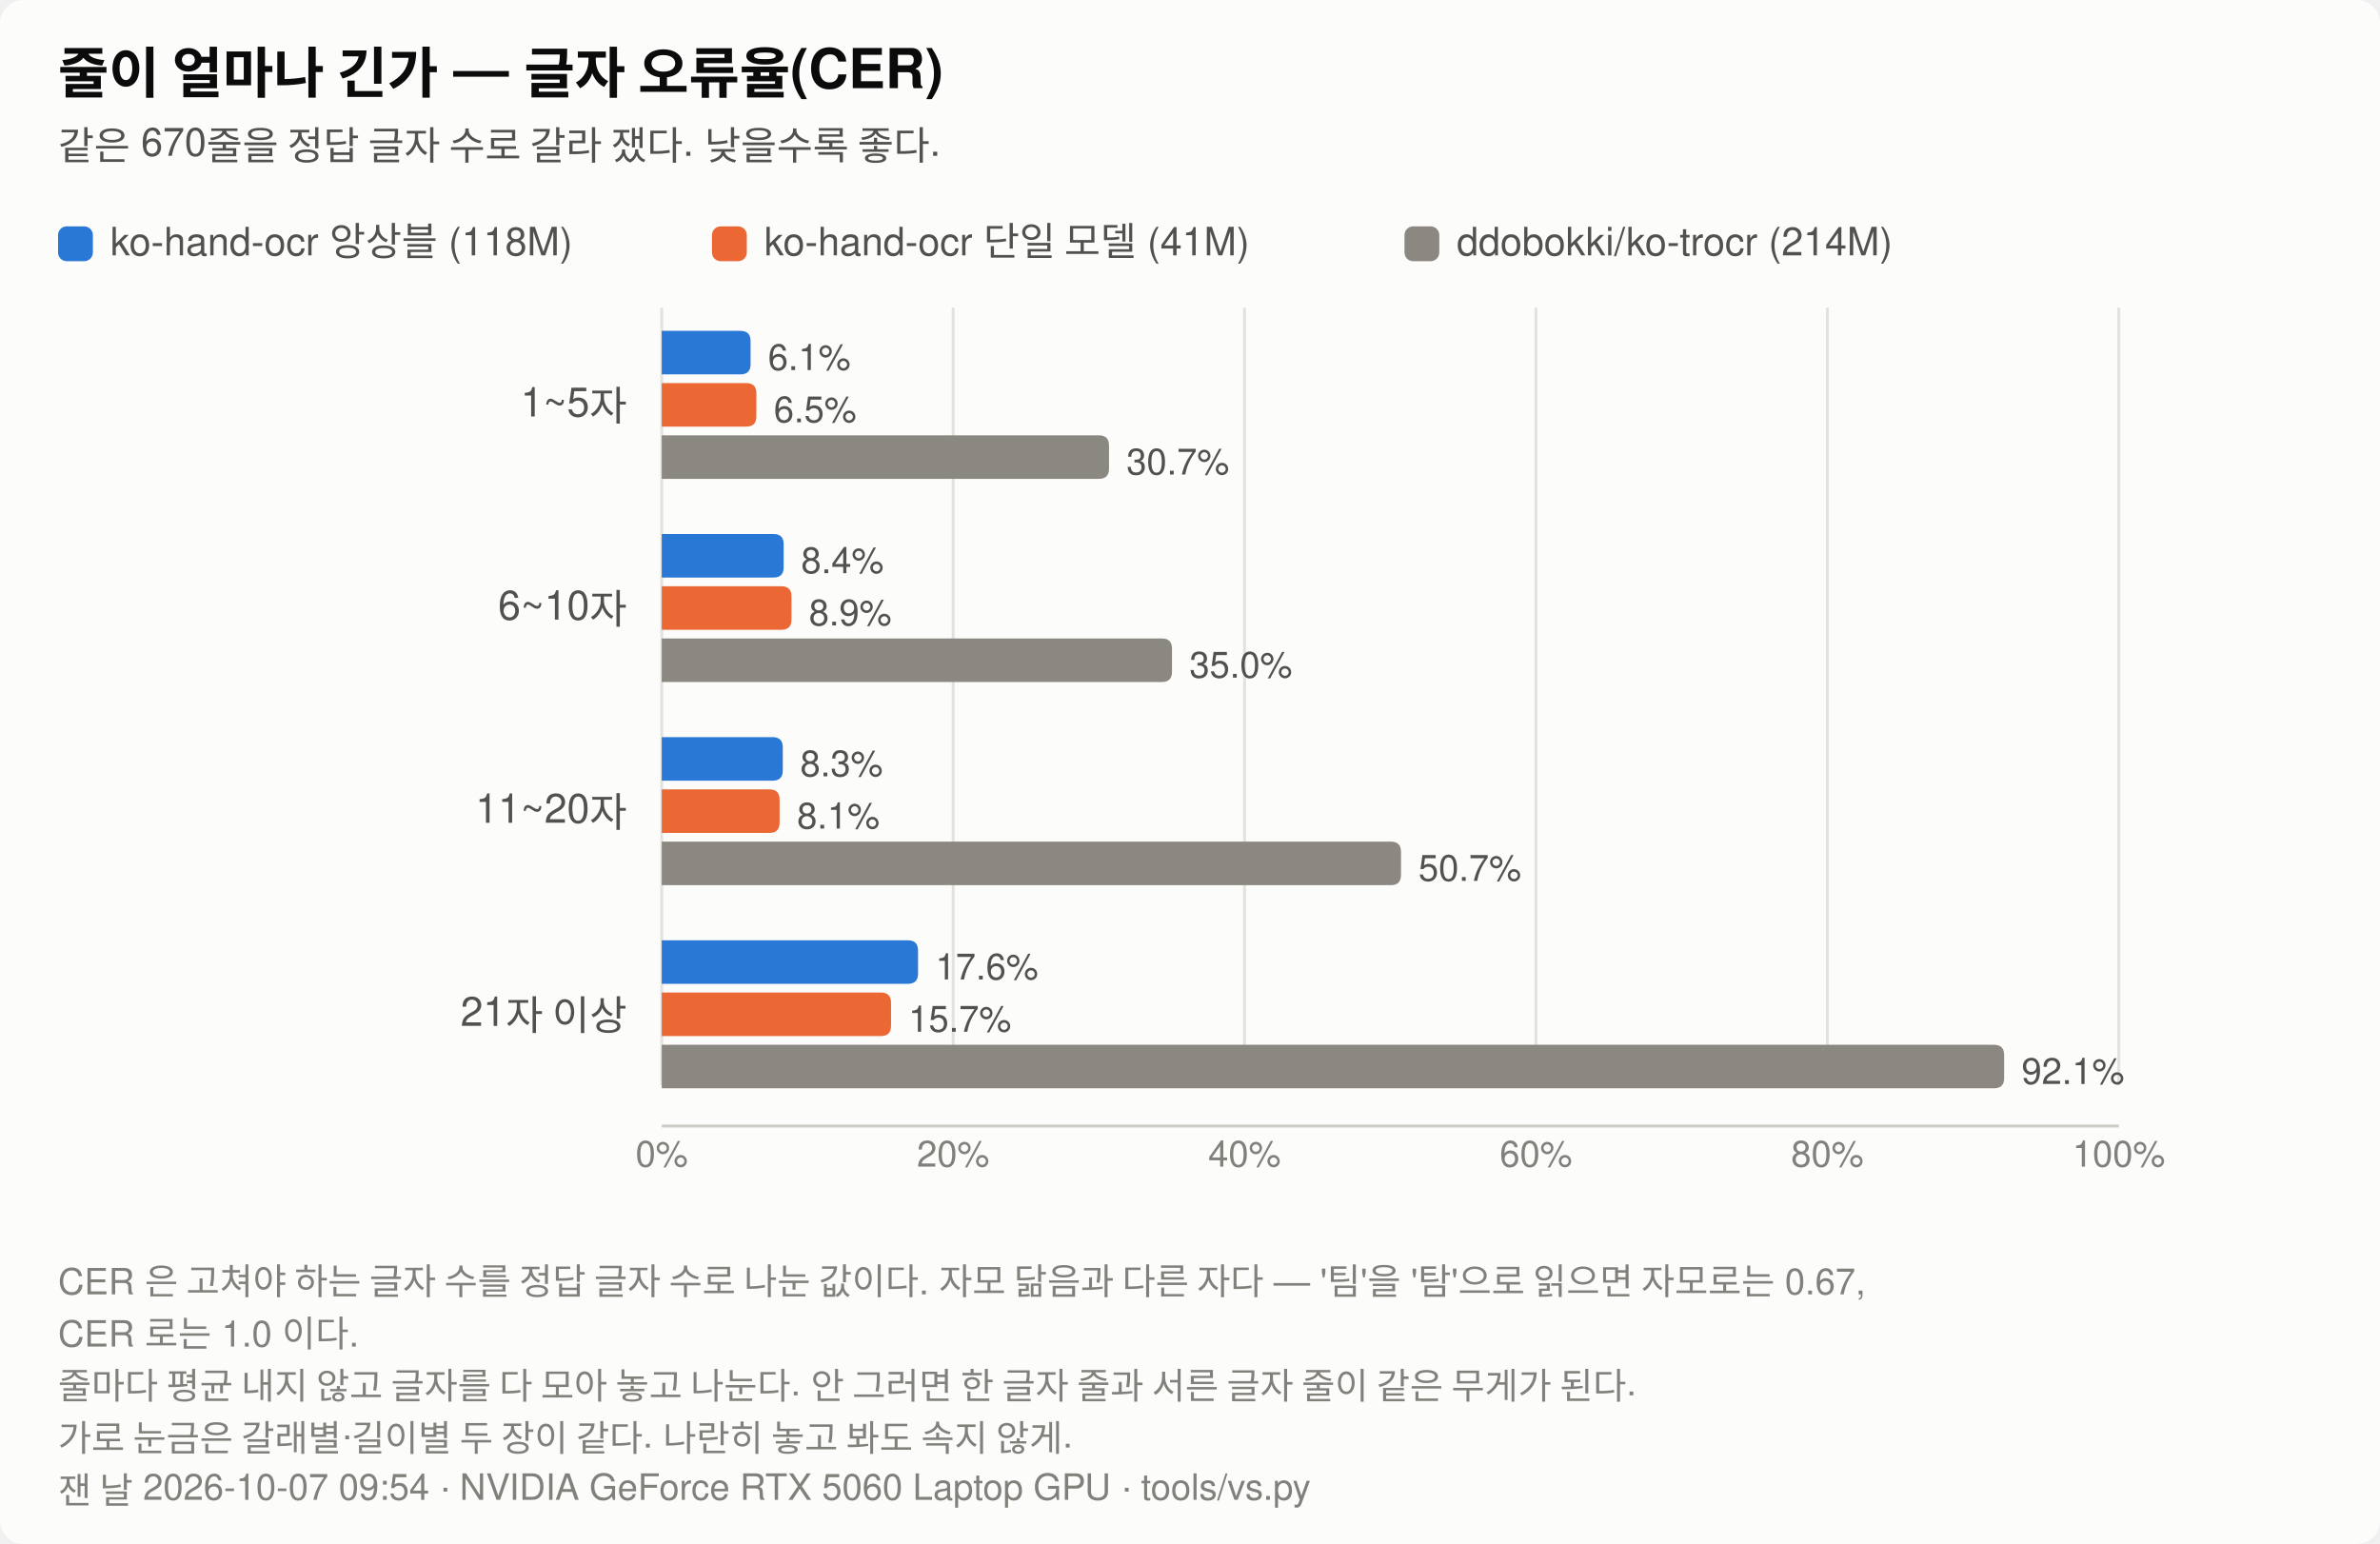
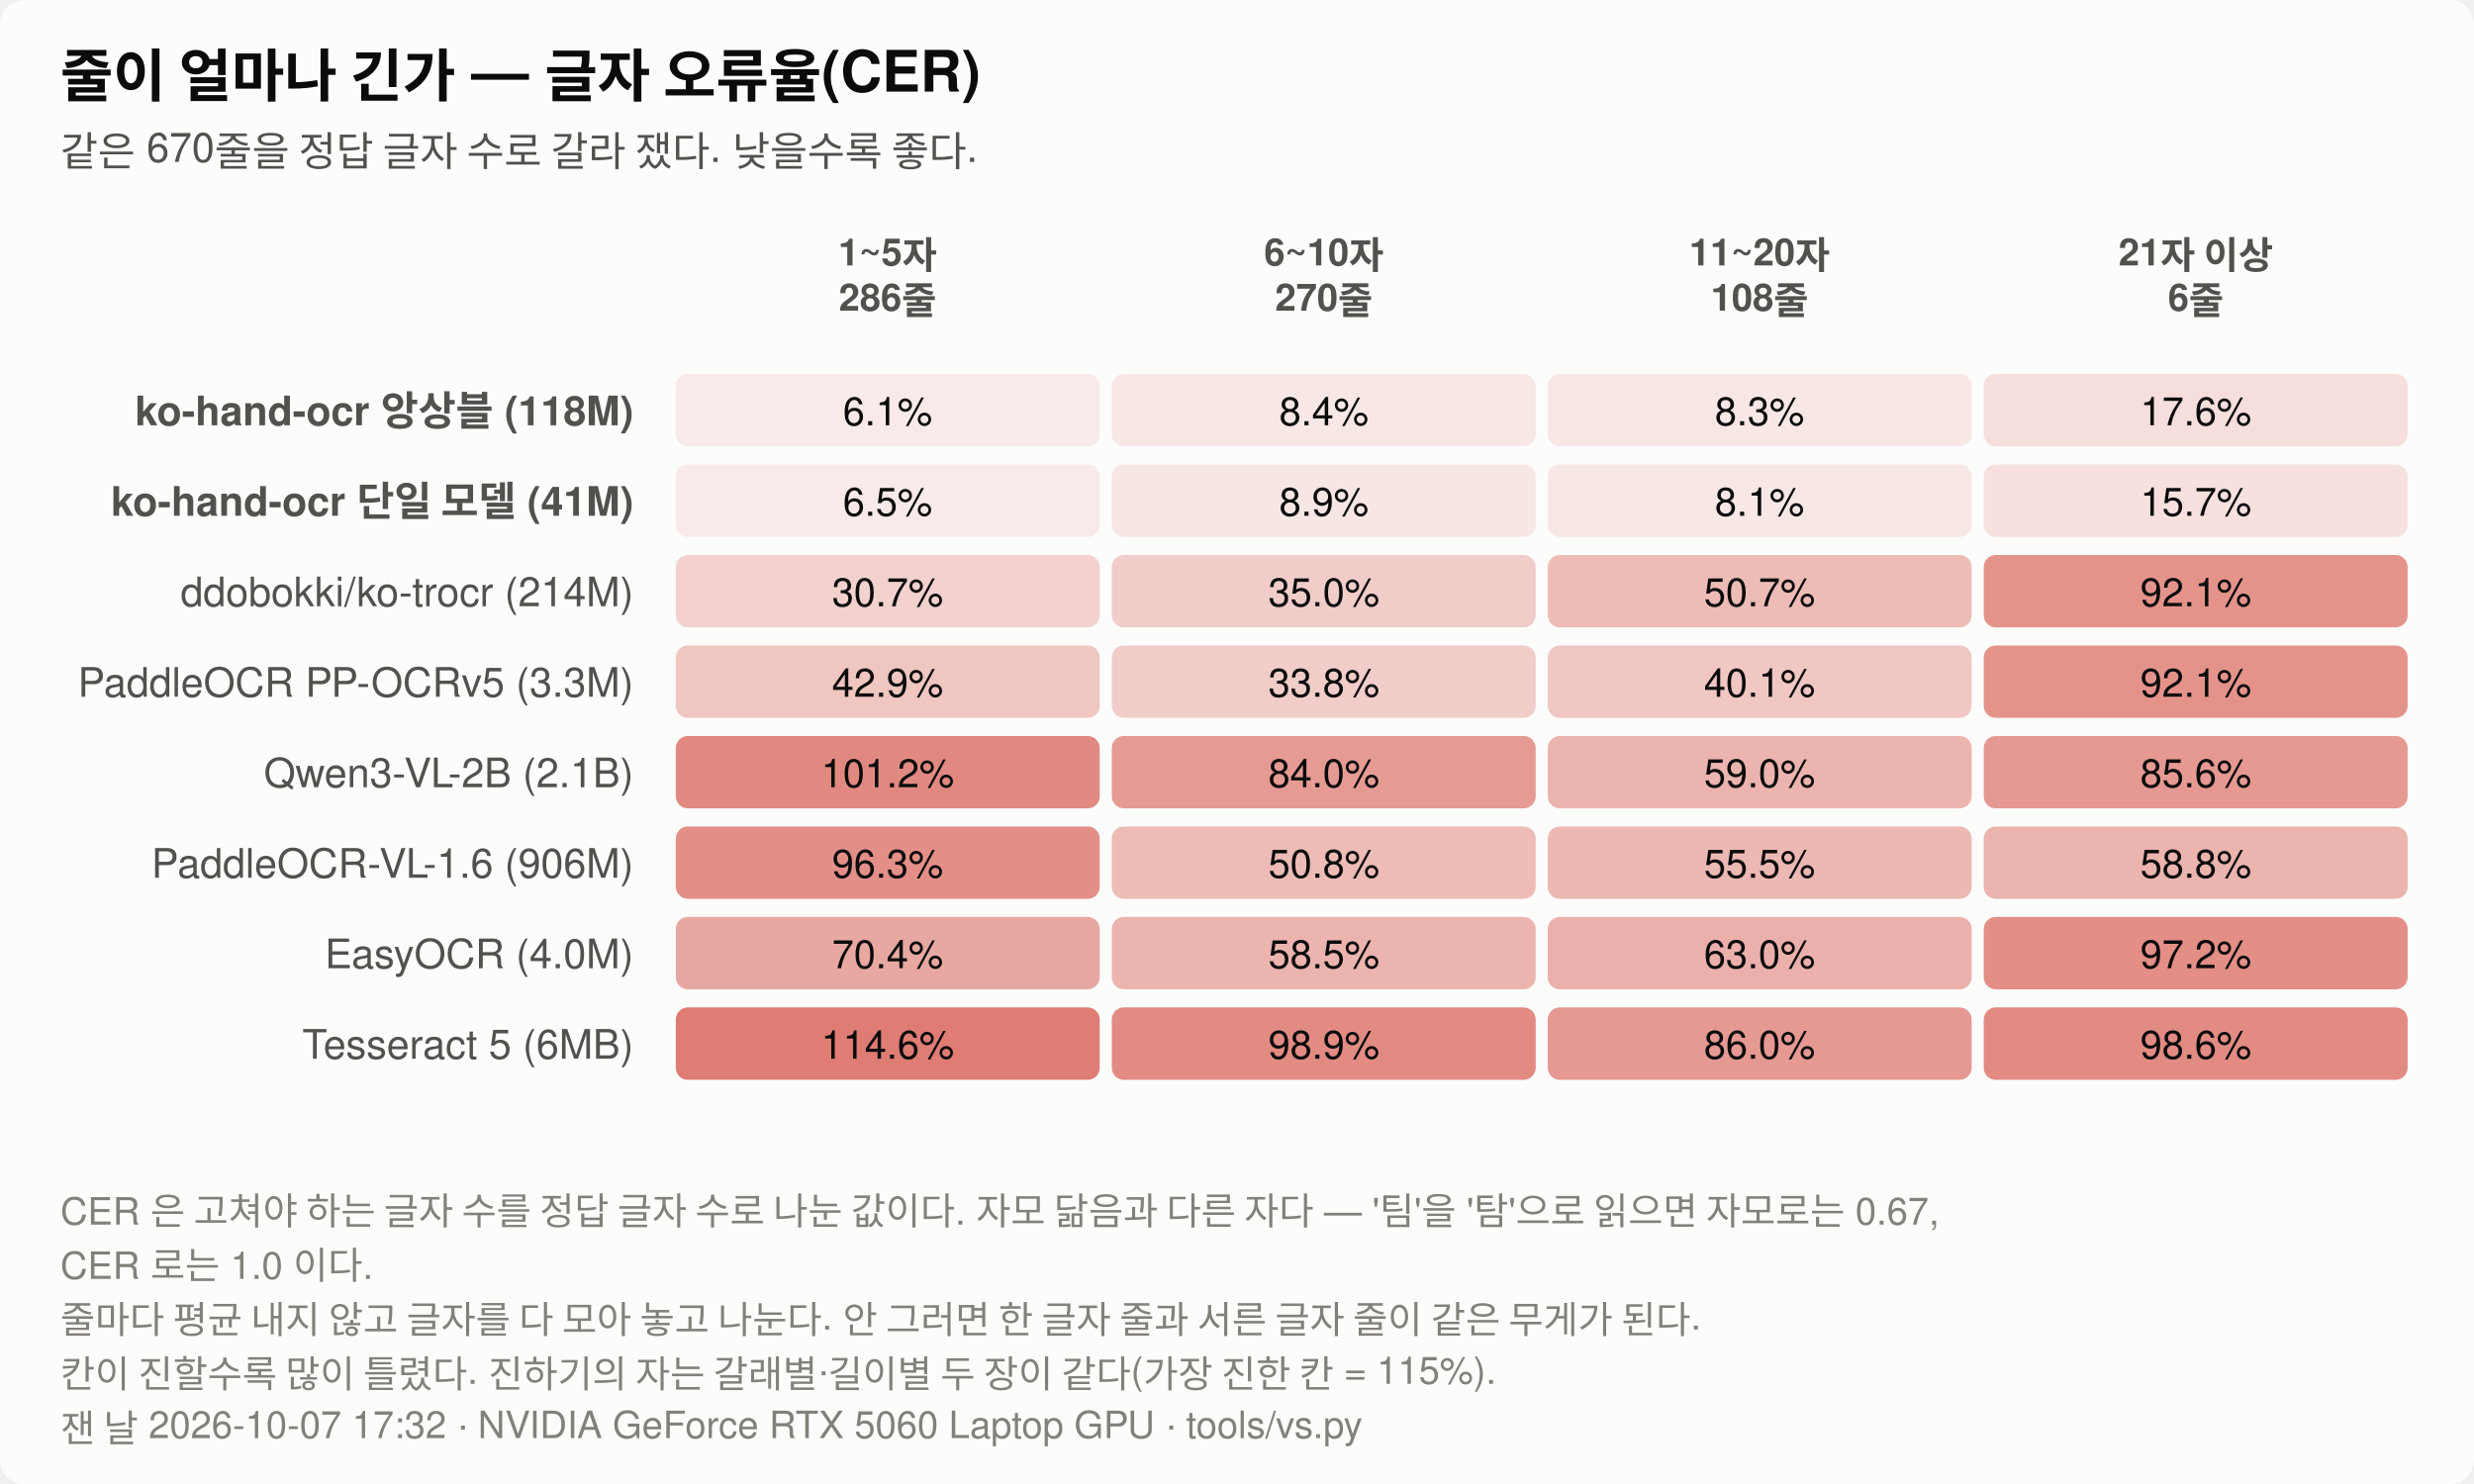
- <svg xmlns="http://www.w3.org/2000/svg" viewBox="0 0 820 532" width="820" height="532" role="img" aria-label="Character error rate by line length. Lower is better. 1~5자: ko-hand-ocr 앙상블 6 percent, ko-hand-ocr 단일 모델 6 percent, ddobokki/ko-trocr 31 percent. 6~10자: ko-hand-ocr 앙상블 8 percent, ko-hand-ocr 단일 모델 9 percent, ddobokki/ko-trocr 35 percent. 11~20자: ko-hand-ocr 앙상블 8 percent, ko-hand-ocr 단일 모델 8 percent, ddobokki/ko-trocr 51 percent. 21자 이상: ko-hand-ocr 앙상블 18 percent, ko-hand-ocr 단일 모델 16 percent, ddobokki/ko-trocr 92 percent.">
+ <svg xmlns="http://www.w3.org/2000/svg" viewBox="0 0 820 492" width="820" height="492" role="img" aria-label="Character error rate by line length. Lower is better. 1~5자: ko-hand-ocr 앙상블 6 percent, ko-hand-ocr 단일 모델 6 percent, ddobokki/ko-trocr 31 percent, PaddleOCR PP-OCRv5 43 percent, Qwen3-VL-2B 101 percent, PaddleOCR-VL-1.6 96 percent, EasyOCR 70 percent, Tesseract 5 115 percent. 6~10자: ko-hand-ocr 앙상블 8 percent, ko-hand-ocr 단일 모델 9 percent, ddobokki/ko-trocr 35 percent, PaddleOCR PP-OCRv5 34 percent, Qwen3-VL-2B 84 percent, PaddleOCR-VL-1.6 51 percent, EasyOCR 59 percent, Tesseract 5 99 percent. 11~20자: ko-hand-ocr 앙상블 8 percent, ko-hand-ocr 단일 모델 8 percent, ddobokki/ko-trocr 51 percent, PaddleOCR PP-OCRv5 40 percent, Qwen3-VL-2B 59 percent, PaddleOCR-VL-1.6 56 percent, EasyOCR 63 percent, Tesseract 5 86 percent. 21자 이상: ko-hand-ocr 앙상블 18 percent, ko-hand-ocr 단일 모델 16 percent, ddobokki/ko-trocr 92 percent, PaddleOCR PP-OCRv5 92 percent, Qwen3-VL-2B 86 percent, PaddleOCR-VL-1.6 59 percent, EasyOCR 97 percent, Tesseract 5 99 percent.">
  <style>
  .surface{fill:#fcfcfb}
  .ink{fill:#0b0b0b}
  .ink2{fill:#52514e}
  .ink3{fill:#82807a}
  .s0{fill:#2a78d6}
  .s1{fill:#eb6834}
  .s2{fill:#8a8880}
  .grid{stroke:#e3e2de;stroke-width:1}
  .rule{stroke:#cdccc6;stroke-width:1}
+   .heat{fill:#cf3a2e}
  text{font-family:-apple-system,BlinkMacSystemFont,"Segoe UI",Helvetica,Arial,sans-serif}
  @media (prefers-color-scheme: dark){
    .surface{fill:#1a1a19}
    .ink{fill:#ffffff}
    .ink2{fill:#c3c2b7}
    .ink3{fill:#8e8c84}
    .s0{fill:#3987e5}
    .s1{fill:#d95926}
    .s2{fill:#7c7a73}
    .grid{stroke:#3a3a38}
    .rule{stroke:#4a4946}
+     .heat{fill:#ff6b5e}
  }
</style>
-   <rect class="surface" width="820" height="532" rx="8" />
+   <rect class="surface" width="820" height="492" rx="8" />
  <text class="ink" x="20" y="32" font-size="19" font-weight="600">줄이 얼마나 긴가 — 글자 오류율(CER)</text>
  <text class="ink2" x="20" y="55" font-size="13.5">같은 670줄을 정답 글자 수로 갈라 쟀다. 낮을수록 좋다.</text>
-   <rect class="s0" x="20.0" y="78" width="12" height="12" rx="3" />
-   <text class="ink2" x="38.0" y="88" font-size="13.5">ko-hand-ocr 앙상블 (118M)</text>
-   <rect class="s1" x="245.3" y="78" width="12" height="12" rx="3" />
-   <text class="ink2" x="263.3" y="88" font-size="13.5">ko-hand-ocr 단일 모델 (41M)</text>
-   <rect class="s2" x="483.9" y="78" width="12" height="12" rx="3" />
-   <text class="ink2" x="501.9" y="88" font-size="13.5">ddobokki/ko-trocr (214M)</text>
-   <line class="grid" x1="228.0" y1="106.0" x2="228.0" y2="374.0" />
-   <line class="grid" x1="328.4" y1="106.0" x2="328.4" y2="374.0" />
-   <line class="grid" x1="428.8" y1="106.0" x2="428.8" y2="374.0" />
-   <line class="grid" x1="529.2" y1="106.0" x2="529.2" y2="374.0" />
-   <line class="grid" x1="629.6" y1="106.0" x2="629.6" y2="374.0" />
-   <line class="grid" x1="730.0" y1="106.0" x2="730.0" y2="374.0" />
-   <text class="ink2" x="216" y="143.5" font-size="14" text-anchor="end">1~5자</text>
-   <path class="s0" d="M228,114.0 H255.1 Q258.6,114.0 258.6,117.5 V125.5 Q258.6,129.0 255.1,129.0 H228 Z" />
-   <text class="ink2" x="264.6" y="127.5" font-size="12.5">6.1%</text>
-   <path class="s1" d="M228,132.0 H257.1 Q260.6,132.0 260.6,135.5 V143.5 Q260.6,147.0 257.1,147.0 H228 Z" />
-   <text class="ink2" x="266.6" y="145.5" font-size="12.5">6.5%</text>
-   <path class="s2" d="M228,150.0 H378.6 Q382.1,150.0 382.1,153.5 V161.5 Q382.1,165.0 378.6,165.0 H228 Z" />
-   <text class="ink2" x="388.1" y="163.5" font-size="12.5">30.7%</text>
-   <text class="ink2" x="216" y="213.5" font-size="14" text-anchor="end">6~10자</text>
-   <path class="s0" d="M228,184.0 H266.5 Q270.0,184.0 270.0,187.5 V195.5 Q270.0,199.0 266.5,199.0 H228 Z" />
-   <text class="ink2" x="276.0" y="197.5" font-size="12.5">8.4%</text>
-   <path class="s1" d="M228,202.0 H269.2 Q272.7,202.0 272.7,205.5 V213.5 Q272.7,217.0 269.2,217.0 H228 Z" />
-   <text class="ink2" x="278.7" y="215.5" font-size="12.5">8.9%</text>
-   <path class="s2" d="M228,220.0 H400.3 Q403.8,220.0 403.8,223.5 V231.5 Q403.8,235.0 400.3,235.0 H228 Z" />
-   <text class="ink2" x="409.8" y="233.5" font-size="12.5">35.0%</text>
-   <text class="ink2" x="216" y="283.5" font-size="14" text-anchor="end">11~20자</text>
-   <path class="s0" d="M228,254.0 H266.2 Q269.7,254.0 269.7,257.5 V265.5 Q269.7,269.0 266.2,269.0 H228 Z" />
-   <text class="ink2" x="275.7" y="267.5" font-size="12.5">8.3%</text>
-   <path class="s1" d="M228,272.0 H265.1 Q268.6,272.0 268.6,275.5 V283.5 Q268.6,287.0 265.1,287.0 H228 Z" />
-   <text class="ink2" x="274.6" y="285.5" font-size="12.5">8.1%</text>
-   <path class="s2" d="M228,290.0 H479.2 Q482.7,290.0 482.7,293.5 V301.5 Q482.7,305.0 479.2,305.0 H228 Z" />
-   <text class="ink2" x="488.7" y="303.5" font-size="12.5">50.7%</text>
-   <text class="ink2" x="216" y="353.5" font-size="14" text-anchor="end">21자 이상</text>
-   <path class="s0" d="M228,324.0 H312.8 Q316.3,324.0 316.3,327.5 V335.5 Q316.3,339.0 312.8,339.0 H228 Z" />
-   <text class="ink2" x="322.3" y="337.5" font-size="12.5">17.6%</text>
-   <path class="s1" d="M228,342.0 H303.5 Q307.0,342.0 307.0,345.5 V353.5 Q307.0,357.0 303.5,357.0 H228 Z" />
-   <text class="ink2" x="313.0" y="355.5" font-size="12.5">15.7%</text>
-   <path class="s2" d="M228,360.0 H687.0 Q690.5,360.0 690.5,363.5 V371.5 Q690.5,375.0 687.0,375.0 H228 Z" />
-   <text class="ink2" x="696.5" y="373.5" font-size="12.5">92.1%</text>
-   <line class="rule" x1="228" y1="388" x2="730" y2="388" />
-   <text class="ink3" x="228.0" y="402" font-size="12.5" text-anchor="middle">0%</text>
-   <text class="ink3" x="328.4" y="402" font-size="12.5" text-anchor="middle">20%</text>
-   <text class="ink3" x="428.8" y="402" font-size="12.5" text-anchor="middle">40%</text>
-   <text class="ink3" x="529.2" y="402" font-size="12.5" text-anchor="middle">60%</text>
-   <text class="ink3" x="629.6" y="402" font-size="12.5" text-anchor="middle">80%</text>
-   <text class="ink3" x="730.0" y="402" font-size="12.5" text-anchor="middle">100%</text>
-   <text class="ink3" x="20" y="446" font-size="12.5">CER 은 고쳐야 하는 글자 수를 정답 글자 수로 나눈 값이다. 자모 닮음과 다른 자다 — '팀'을 '탐'으로 읽으면 자모로는 0.67,</text>
-   <text class="ink3" x="20" y="464" font-size="12.5">CER 로는 1.0 이다.</text>
-   <text class="ink3" x="20" y="482" font-size="12.5">줄마다 평균 내지 않고 글자를 다 모아 놓고 나눈다. 안 그러면 한 글자 줄과 서른 글자 줄이 같은 무게가 된다.</text>
-   <text class="ink3" x="20" y="500" font-size="12.5">가로 눈금은 갈래별·길이별 두 장이 같다. 나란히 놓고 봐도 속지 않게.</text>
-   <text class="ink3" x="20" y="518" font-size="12.5">잰 날 2026-10-07 09:54 · NVIDIA GeForce RTX 5060 Laptop GPU · tools/vs.py</text>
+   <text class="ink2" x="294.2" y="88.0" font-size="12.5" font-weight="600" text-anchor="middle">1~5자</text>
+   <text class="ink2" x="294.2" y="103.0" font-size="12.5" font-weight="600" text-anchor="middle">286줄</text>
+   <text class="ink2" x="438.8" y="88.0" font-size="12.5" font-weight="600" text-anchor="middle">6~10자</text>
+   <text class="ink2" x="438.8" y="103.0" font-size="12.5" font-weight="600" text-anchor="middle">270줄</text>
+   <text class="ink2" x="583.2" y="88.0" font-size="12.5" font-weight="600" text-anchor="middle">11~20자</text>
+   <text class="ink2" x="583.2" y="103.0" font-size="12.5" font-weight="600" text-anchor="middle">108줄</text>
+   <text class="ink2" x="727.8" y="88.0" font-size="12.5" font-weight="600" text-anchor="middle">21자 이상</text>
+   <text class="ink2" x="727.8" y="103.0" font-size="12.5" font-weight="600" text-anchor="middle">6줄</text>
+   <text class="ink2" x="210" y="141.0" font-size="13.5" font-weight="600" text-anchor="end">ko-hand-ocr 앙상블 (118M)</text>
+   <rect class="heat" x="224.0" y="124.0" width="140.5" height="24" rx="4" fill-opacity="0.09" />
+   <text class="ink" x="294.2" y="141.0" font-size="13" text-anchor="middle">6.1%</text>
+   <rect class="heat" x="368.5" y="124.0" width="140.5" height="24" rx="4" fill-opacity="0.10" />
+   <text class="ink" x="438.8" y="141.0" font-size="13" text-anchor="middle">8.4%</text>
+   <rect class="heat" x="513.0" y="124.0" width="140.5" height="24" rx="4" fill-opacity="0.10" />
+   <text class="ink" x="583.2" y="141.0" font-size="13" text-anchor="middle">8.3%</text>
+   <rect class="heat" x="657.5" y="124.0" width="140.5" height="24" rx="4" fill-opacity="0.15" />
+   <text class="ink" x="727.8" y="141.0" font-size="13" text-anchor="middle">17.6%</text>
+   <text class="ink2" x="210" y="171.0" font-size="13.5" font-weight="600" text-anchor="end">ko-hand-ocr 단일 모델 (41M)</text>
+   <rect class="heat" x="224.0" y="154.0" width="140.5" height="24" rx="4" fill-opacity="0.09" />
+   <text class="ink" x="294.2" y="171.0" font-size="13" text-anchor="middle">6.5%</text>
+   <rect class="heat" x="368.5" y="154.0" width="140.5" height="24" rx="4" fill-opacity="0.11" />
+   <text class="ink" x="438.8" y="171.0" font-size="13" text-anchor="middle">8.9%</text>
+   <rect class="heat" x="513.0" y="154.0" width="140.5" height="24" rx="4" fill-opacity="0.10" />
+   <text class="ink" x="583.2" y="171.0" font-size="13" text-anchor="middle">8.1%</text>
+   <rect class="heat" x="657.5" y="154.0" width="140.5" height="24" rx="4" fill-opacity="0.14" />
+   <text class="ink" x="727.8" y="171.0" font-size="13" text-anchor="middle">15.7%</text>
+   <text class="ink2" x="210" y="201.0" font-size="13.5" font-weight="400" text-anchor="end">ddobokki/ko-trocr (214M)</text>
+   <rect class="heat" x="224.0" y="184.0" width="140.5" height="24" rx="4" fill-opacity="0.22" />
+   <text class="ink" x="294.2" y="201.0" font-size="13" text-anchor="middle">30.7%</text>
+   <rect class="heat" x="368.5" y="184.0" width="140.5" height="24" rx="4" fill-opacity="0.24" />
+   <text class="ink" x="438.8" y="201.0" font-size="13" text-anchor="middle">35.0%</text>
+   <rect class="heat" x="513.0" y="184.0" width="140.5" height="24" rx="4" fill-opacity="0.33" />
+   <text class="ink" x="583.2" y="201.0" font-size="13" text-anchor="middle">50.7%</text>
+   <rect class="heat" x="657.5" y="184.0" width="140.5" height="24" rx="4" fill-opacity="0.54" />
+   <text class="ink" x="727.8" y="201.0" font-size="13" text-anchor="middle">92.1%</text>
+   <text class="ink2" x="210" y="231.0" font-size="13.5" font-weight="400" text-anchor="end">PaddleOCR PP-OCRv5 (3.3M)</text>
+   <rect class="heat" x="224.0" y="214.0" width="140.5" height="24" rx="4" fill-opacity="0.28" />
+   <text class="ink" x="294.2" y="231.0" font-size="13" text-anchor="middle">42.9%</text>
+   <rect class="heat" x="368.5" y="214.0" width="140.5" height="24" rx="4" fill-opacity="0.24" />
+   <text class="ink" x="438.8" y="231.0" font-size="13" text-anchor="middle">33.8%</text>
+   <rect class="heat" x="513.0" y="214.0" width="140.5" height="24" rx="4" fill-opacity="0.27" />
+   <text class="ink" x="583.2" y="231.0" font-size="13" text-anchor="middle">40.1%</text>
+   <rect class="heat" x="657.5" y="214.0" width="140.5" height="24" rx="4" fill-opacity="0.54" />
+   <text class="ink" x="727.8" y="231.0" font-size="13" text-anchor="middle">92.1%</text>
+   <text class="ink2" x="210" y="261.0" font-size="13.5" font-weight="400" text-anchor="end">Qwen3-VL-2B (2.1B)</text>
+   <rect class="heat" x="224.0" y="244.0" width="140.5" height="24" rx="4" fill-opacity="0.59" />
+   <text class="ink" x="294.2" y="261.0" font-size="13" text-anchor="middle">101.2%</text>
+   <rect class="heat" x="368.5" y="244.0" width="140.5" height="24" rx="4" fill-opacity="0.50" />
+   <text class="ink" x="438.8" y="261.0" font-size="13" text-anchor="middle">84.0%</text>
+   <rect class="heat" x="513.0" y="244.0" width="140.5" height="24" rx="4" fill-opacity="0.37" />
+   <text class="ink" x="583.2" y="261.0" font-size="13" text-anchor="middle">59.0%</text>
+   <rect class="heat" x="657.5" y="244.0" width="140.5" height="24" rx="4" fill-opacity="0.51" />
+   <text class="ink" x="727.8" y="261.0" font-size="13" text-anchor="middle">85.6%</text>
+   <text class="ink2" x="210" y="291.0" font-size="13.5" font-weight="400" text-anchor="end">PaddleOCR-VL-1.6 (906M)</text>
+   <rect class="heat" x="224.0" y="274.0" width="140.5" height="24" rx="4" fill-opacity="0.56" />
+   <text class="ink" x="294.2" y="291.0" font-size="13" text-anchor="middle">96.3%</text>
+   <rect class="heat" x="368.5" y="274.0" width="140.5" height="24" rx="4" fill-opacity="0.33" />
+   <text class="ink" x="438.8" y="291.0" font-size="13" text-anchor="middle">50.8%</text>
+   <rect class="heat" x="513.0" y="274.0" width="140.5" height="24" rx="4" fill-opacity="0.35" />
+   <text class="ink" x="583.2" y="291.0" font-size="13" text-anchor="middle">55.5%</text>
+   <rect class="heat" x="657.5" y="274.0" width="140.5" height="24" rx="4" fill-opacity="0.37" />
+   <text class="ink" x="727.8" y="291.0" font-size="13" text-anchor="middle">58.8%</text>
+   <text class="ink2" x="210" y="321.0" font-size="13.5" font-weight="400" text-anchor="end">EasyOCR (4.0M)</text>
+   <rect class="heat" x="224.0" y="304.0" width="140.5" height="24" rx="4" fill-opacity="0.43" />
+   <text class="ink" x="294.2" y="321.0" font-size="13" text-anchor="middle">70.4%</text>
+   <rect class="heat" x="368.5" y="304.0" width="140.5" height="24" rx="4" fill-opacity="0.37" />
+   <text class="ink" x="438.8" y="321.0" font-size="13" text-anchor="middle">58.5%</text>
+   <rect class="heat" x="513.0" y="304.0" width="140.5" height="24" rx="4" fill-opacity="0.39" />
+   <text class="ink" x="583.2" y="321.0" font-size="13" text-anchor="middle">63.0%</text>
+   <rect class="heat" x="657.5" y="304.0" width="140.5" height="24" rx="4" fill-opacity="0.57" />
+   <text class="ink" x="727.8" y="321.0" font-size="13" text-anchor="middle">97.2%</text>
+   <text class="ink2" x="210" y="351.0" font-size="13.5" font-weight="400" text-anchor="end">Tesseract 5 (6MB)</text>
+   <rect class="heat" x="224.0" y="334.0" width="140.5" height="24" rx="4" fill-opacity="0.66" />
+   <text class="ink" x="294.2" y="351.0" font-size="13" text-anchor="middle">114.6%</text>
+   <rect class="heat" x="368.5" y="334.0" width="140.5" height="24" rx="4" fill-opacity="0.58" />
+   <text class="ink" x="438.8" y="351.0" font-size="13" text-anchor="middle">98.9%</text>
+   <rect class="heat" x="513.0" y="334.0" width="140.5" height="24" rx="4" fill-opacity="0.51" />
+   <text class="ink" x="583.2" y="351.0" font-size="13" text-anchor="middle">86.0%</text>
+   <rect class="heat" x="657.5" y="334.0" width="140.5" height="24" rx="4" fill-opacity="0.58" />
+   <text class="ink" x="727.8" y="351.0" font-size="13" text-anchor="middle">98.6%</text>
+   <text class="ink3" x="20" y="406" font-size="12.5">CER 은 고쳐야 하는 글자 수를 정답 글자 수로 나눈 값이다. 자모 닮음과 다른 자다 — '팀'을 '탐'으로 읽으면 자모로는 0.67,</text>
+   <text class="ink3" x="20" y="424" font-size="12.5">CER 로는 1.0 이다.</text>
+   <text class="ink3" x="20" y="442" font-size="12.5">줄마다 평균 내지 않고 글자를 다 모아 놓고 나눈다. 안 그러면 한 글자 줄과 서른 글자 줄이 같은 무게가 된다.</text>
+   <text class="ink3" x="20" y="460" font-size="12.5">칸이 진할수록 많이 틀렸다. 진하기의 자는 갈래별·길이별 두 장이 같다(가장 진한 칸 = 115%).</text>
+   <text class="ink3" x="20" y="478" font-size="12.5">잰 날 2026-10-07 17:32 · NVIDIA GeForce RTX 5060 Laptop GPU · tools/vs.py</text>
</svg>
